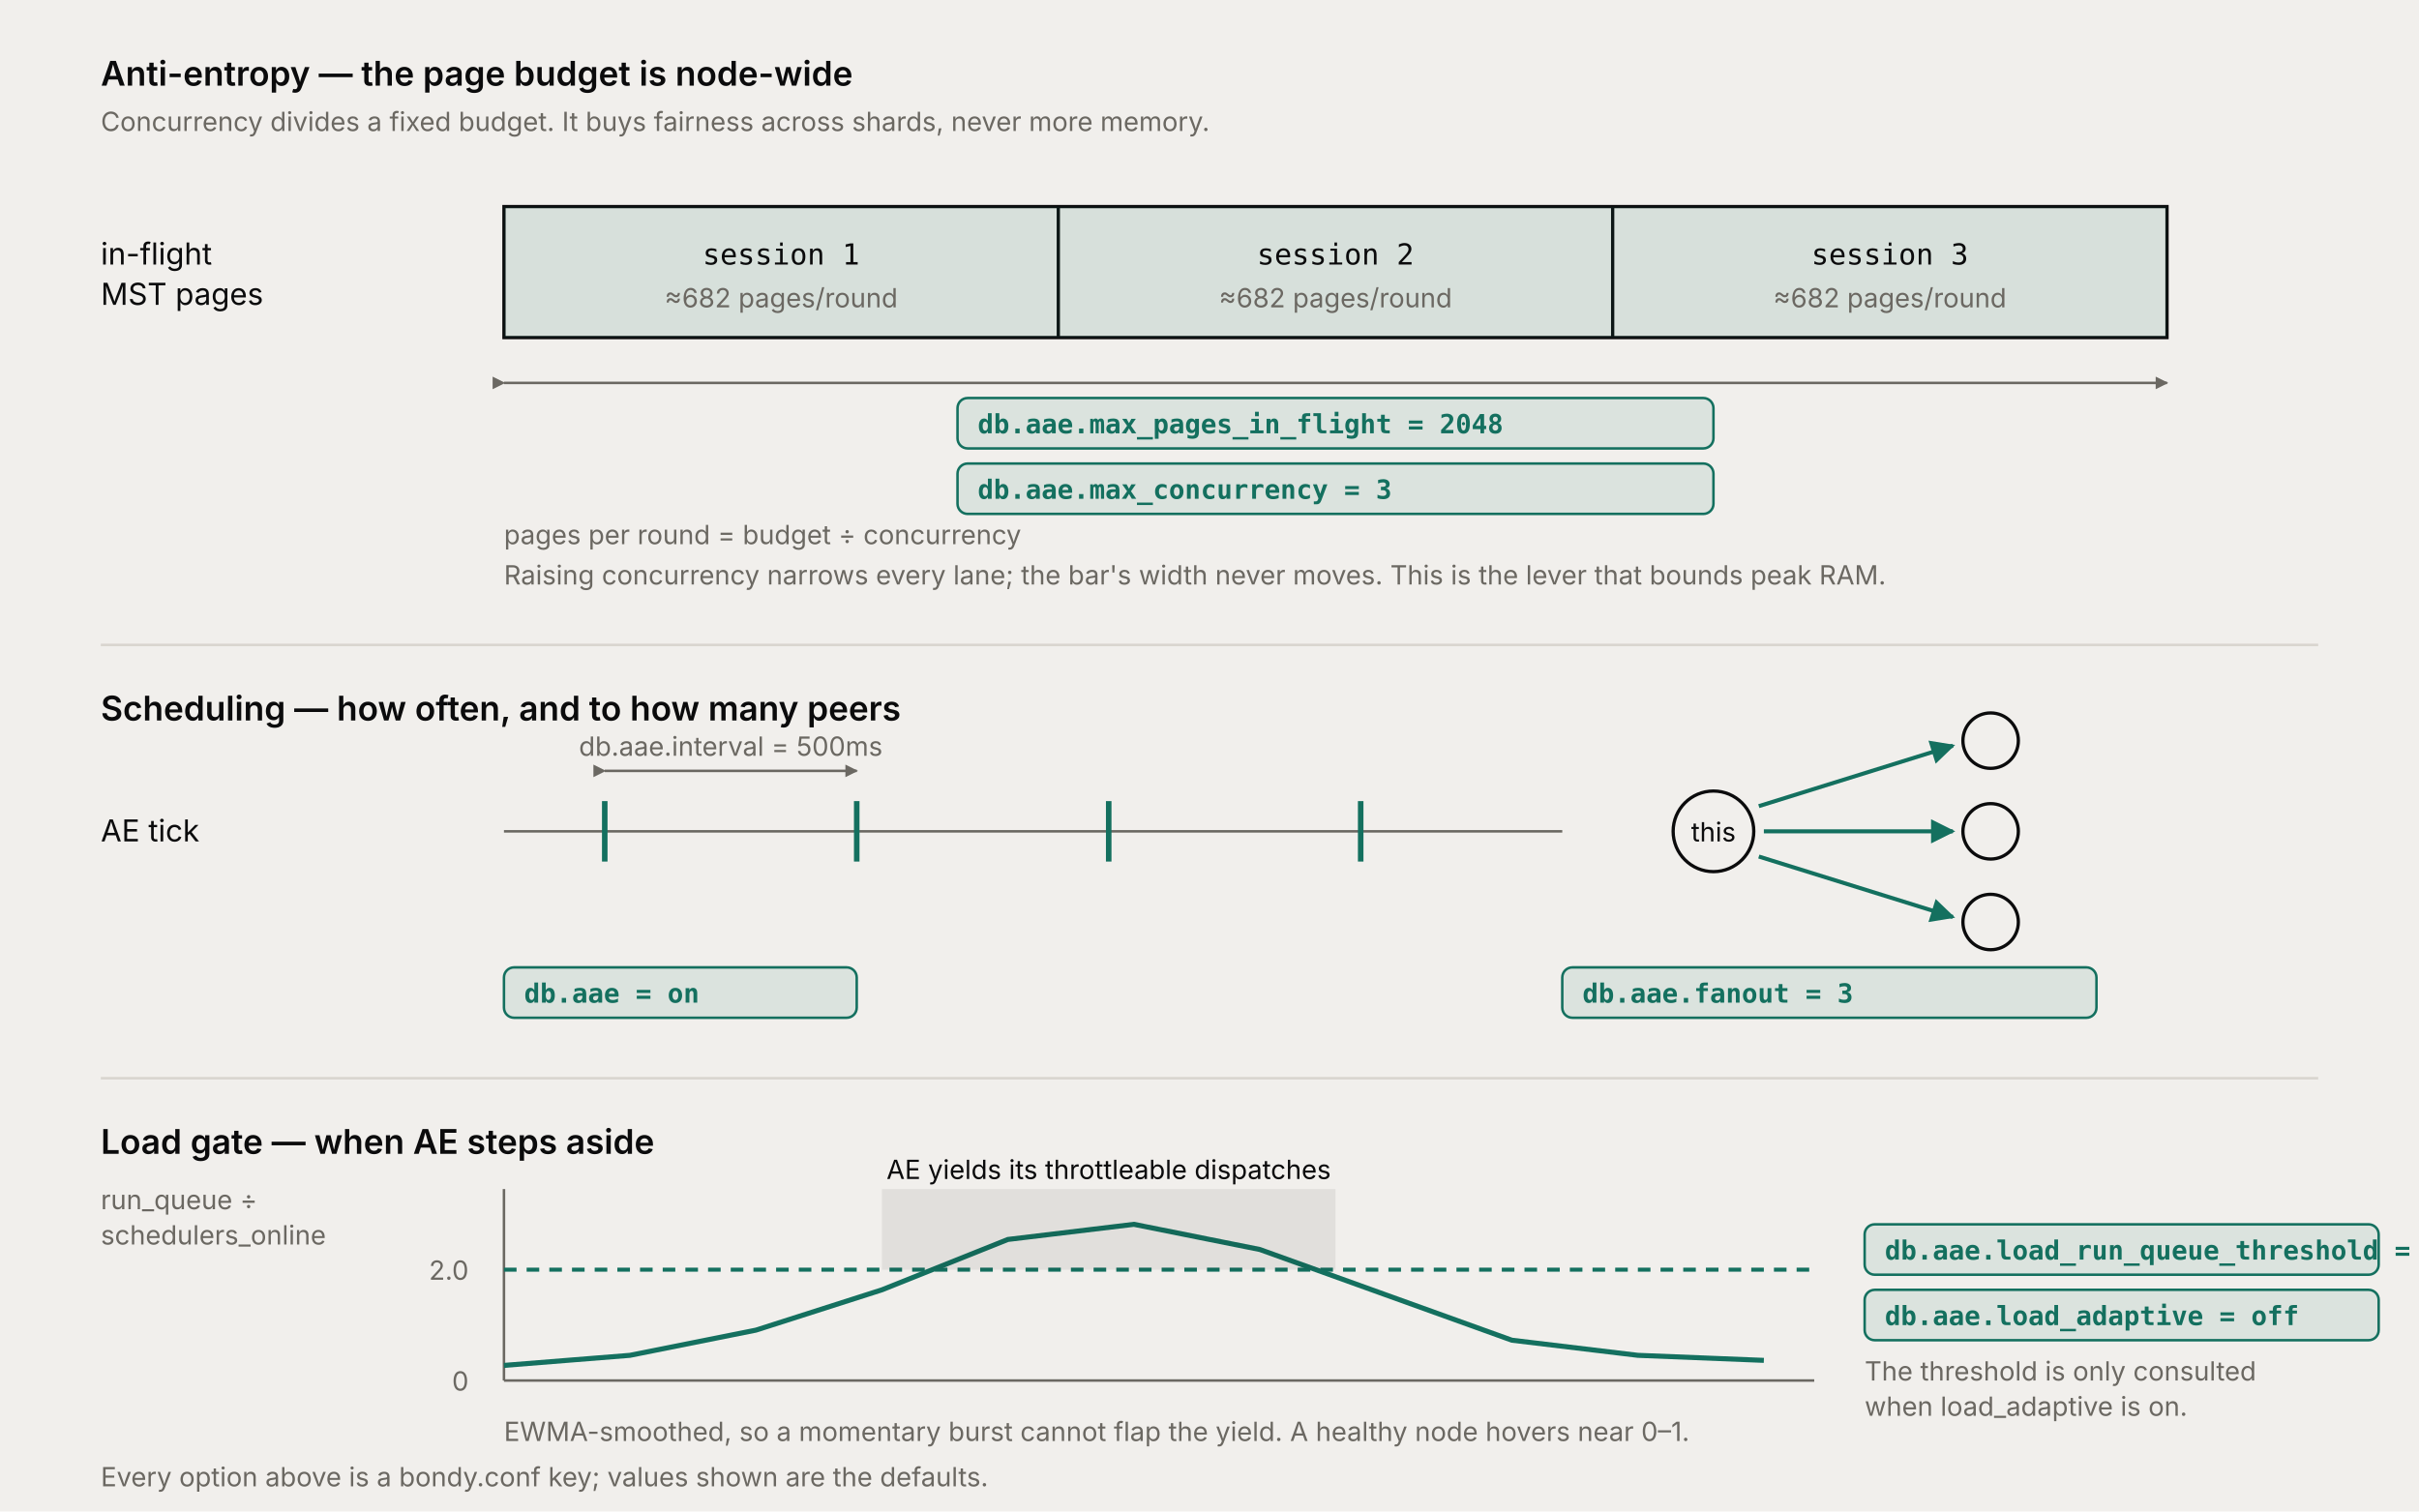
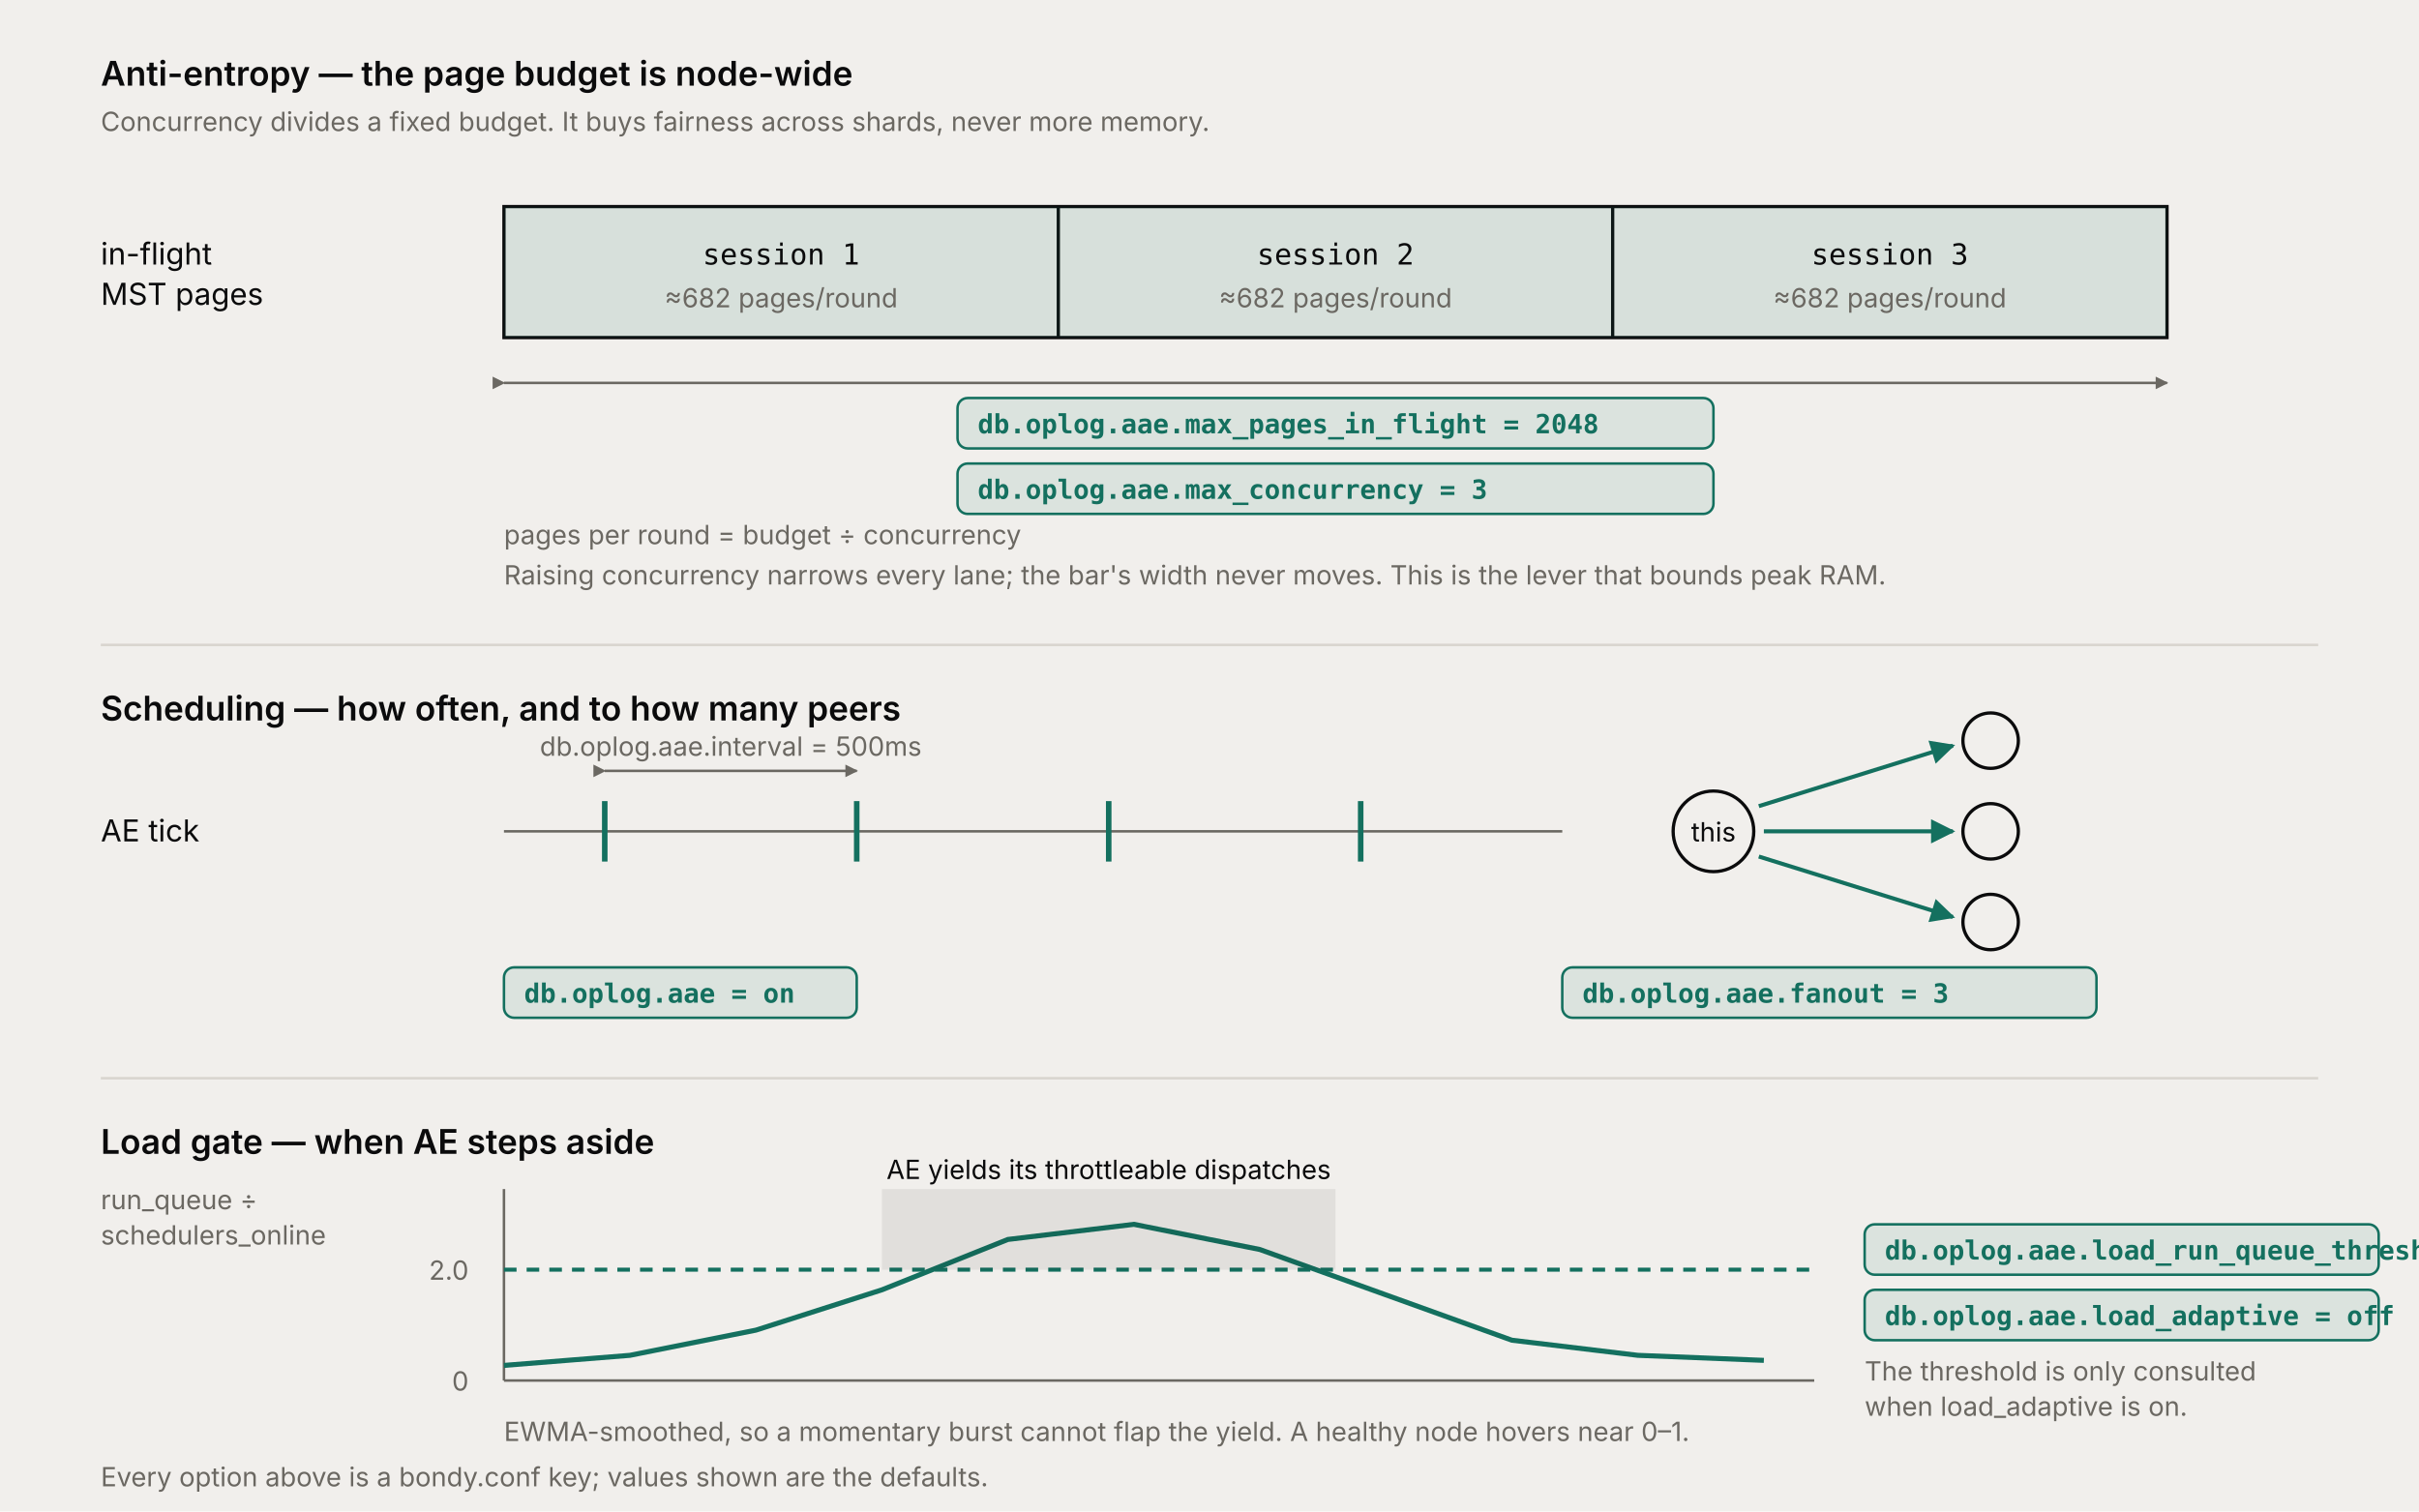
<svg xmlns="http://www.w3.org/2000/svg" viewBox="0 0 960 600" font-family="Inter, ui-sans-serif, system-ui, sans-serif">
  <defs>
    <marker id="a-arm" viewBox="0 0 10 10" refX="9" refY="5" markerWidth="5" markerHeight="5" orient="auto">
      <path d="M0 0 L10 5 L0 10 z" fill="var(--mu,#6b6862)" />
    </marker>
    <marker id="a-ars" viewBox="0 0 10 10" refX="9" refY="5" markerWidth="6" markerHeight="6" orient="auto">
      <path d="M0 0 L10 5 L0 10 z" fill="var(--sp,#14705f)" />
    </marker>
  </defs>
  <style>
    /* Self-sufficient palette. A plate embedded as an image renders in its own
       document, so the host page's custom properties cannot reach it — these
       are the values that apply standalone, in either theme. When the plate is
       inlined into a page instead, this block is dropped and the page's own
       tokens drive the same var() references. */
    :root{--ik:#0b0b0c;--pa:#f1efec;--mu:#6b6862;--sp:#14705f;--ru:#d9d5cf}
    @media (prefers-color-scheme:dark){
      :root{--ik:#eeece8;--pa:#121415;--mu:#9a968f;--sp:#5fd6b4;--ru:#2c3032}
    }

    .ink{fill:var(--ik,#0b0b0c)} .mu{fill:var(--mu,#6b6862)} .sp{fill:var(--sp,#14705f)}
    .fill{fill:var(--pa,#f1efec); stroke:var(--ik,#0b0b0c); stroke-width:1.3}
    .axis{stroke:var(--mu,#6b6862); stroke-width:1}
    .cfg{stroke:var(--sp,#14705f); stroke-width:1.6; stroke-dasharray:5 4; fill:none}
    .cfgbx{fill:var(--sp,#14705f); fill-opacity:.10; stroke:var(--sp,#14705f); stroke-width:1}
    .ts{font-size:10.5px} .t{font-size:12px} .tb{font-size:13.5px; font-weight:600}
    .tt{font-size:11.5px; font-family:'JetBrains Mono',ui-monospace,monospace}
    .tk{font-size:10.5px; font-family:'JetBrains Mono',ui-monospace,monospace; font-weight:600}
  </style>
  <rect width="100%" height="100%" fill="var(--pa,#f1efec)" />
  <text class="tb ink" x="40" y="34">Anti-entropy — the page budget is node-wide</text>
  <text class="ts mu" x="40" y="52">Concurrency divides a fixed budget. It buys fairness across shards, never more memory.</text>
  <rect class="fill" x="200" y="82" width="660" height="52" />
  <line x1="420" y1="82" x2="420" y2="134" stroke="var(--ik,#0b0b0c)" stroke-width="1.3" />
  <line x1="640" y1="82" x2="640" y2="134" stroke="var(--ik,#0b0b0c)" stroke-width="1.3" />
  <rect x="200" y="82" width="660" height="52" fill="var(--sp,#14705f)" fill-opacity=".12" stroke="none" />
  <text class="tt ink" x="310" y="105" text-anchor="middle">session 1</text>
  <text class="tt ink" x="530" y="105" text-anchor="middle">session 2</text>
  <text class="tt ink" x="750" y="105" text-anchor="middle">session 3</text>
  <text class="ts mu" x="310" y="122" text-anchor="middle">≈682 pages/round</text>
  <text class="ts mu" x="530" y="122" text-anchor="middle">≈682 pages/round</text>
  <text class="ts mu" x="750" y="122" text-anchor="middle">≈682 pages/round</text>
  <text class="t ink" x="40" y="105">in-flight</text>
  <text class="t ink" x="40" y="121">MST pages</text>
  <line class="axis" x1="200" y1="152" x2="860" y2="152" marker-start="url(#a-arm)" marker-end="url(#a-arm)" />
  <rect class="cfgbx" x="380" y="158" width="300" height="20" rx="4" />
-   <text class="tk sp" x="388" y="172">db.aae.max_pages_in_flight = 2048</text>
+   <text class="tk sp" x="388" y="172">db.oplog.aae.max_pages_in_flight = 2048</text>
  <rect class="cfgbx" x="380" y="184" width="300" height="20" rx="4" />
-   <text class="tk sp" x="388" y="198">db.aae.max_concurrency = 3</text>
+   <text class="tk sp" x="388" y="198">db.oplog.aae.max_concurrency = 3</text>
  <text class="ts mu" x="200" y="216">pages per round  =  budget ÷ concurrency</text>
  <text class="ts mu" x="200" y="232">Raising concurrency narrows every lane; the bar's width never moves. This is the lever that bounds peak RAM.</text>
  <line x1="40" y1="256" x2="920" y2="256" stroke="var(--ru,#d9d5cf)" stroke-width="1" />
  <text class="tb ink" x="40" y="286">Scheduling — how often, and to how many peers</text>
  <line class="axis" x1="200" y1="330" x2="620" y2="330" />
  <g stroke="var(--sp,#14705f)" stroke-width="2.2">
    <line x1="240" y1="318" x2="240" y2="342" />
    <line x1="340" y1="318" x2="340" y2="342" />
    <line x1="440" y1="318" x2="440" y2="342" />
    <line x1="540" y1="318" x2="540" y2="342" />
  </g>
  <line class="axis" x1="240" y1="306" x2="340" y2="306" marker-start="url(#a-arm)" marker-end="url(#a-arm)" />
-   <text class="ts mu" x="290" y="300" text-anchor="middle">db.aae.interval = 500ms</text>
+   <text class="ts mu" x="290" y="300" text-anchor="middle">db.oplog.aae.interval = 500ms</text>
  <text class="t ink" x="40" y="334">AE tick</text>
  <circle cx="680" cy="330" r="16" class="fill" />
  <text class="ts ink" x="680" y="334" text-anchor="middle">this</text>
  <g stroke="var(--sp,#14705f)" stroke-width="1.6" fill="none" marker-end="url(#a-ars)">
    <path d="M698 320 L775 296" />
    <path d="M700 330 L775 330" />
    <path d="M698 340 L775 364" />
  </g>
  <circle cx="790" cy="294" r="11" class="fill" />
  <circle cx="790" cy="330" r="11" class="fill" />
  <circle cx="790" cy="366" r="11" class="fill" />
  <rect class="cfgbx" x="620" y="384" width="212" height="20" rx="4" />
-   <text class="tk sp" x="628" y="398">db.aae.fanout = 3</text>
+   <text class="tk sp" x="628" y="398">db.oplog.aae.fanout = 3</text>
  <rect class="cfgbx" x="200" y="384" width="140" height="20" rx="4" />
-   <text class="tk sp" x="208" y="398">db.aae = on</text>
+   <text class="tk sp" x="208" y="398">db.oplog.aae = on</text>
  <line x1="40" y1="428" x2="920" y2="428" stroke="var(--ru,#d9d5cf)" stroke-width="1" />
  <text class="tb ink" x="40" y="458">Load gate — when AE steps aside</text>
  <line class="axis" x1="200" y1="548" x2="720" y2="548" />
  <line class="axis" x1="200" y1="472" x2="200" y2="548" />
  <text class="ts mu" x="40" y="480">run_queue ÷</text>
  <text class="ts mu" x="40" y="494">schedulers_online</text>
  <text class="ts mu" x="186" y="552" text-anchor="end">0</text>
  <text class="ts mu" x="186" y="508" text-anchor="end">2.0</text>
  <line class="cfg" x1="200" y1="504" x2="720" y2="504" />
  <path d="M200 542 L250 538 L300 528 L350 512 L400 492 L450 486 L500 496 L550 514 L600 532 L650 538 L700 540" fill="none" stroke="var(--sp,#14705f)" stroke-width="2" />
  <rect x="350" y="472" width="180" height="32" fill="var(--ik,#0b0b0c)" fill-opacity=".07" stroke="none" />
  <text class="ts ink" x="440" y="468" text-anchor="middle">AE yields its throttleable dispatches</text>
  <rect class="cfgbx" x="740" y="486" width="204" height="20" rx="4" />
-   <text class="tk sp" x="748" y="500">db.aae.load_run_queue_threshold = 2.0</text>
+   <text class="tk sp" x="748" y="500">db.oplog.aae.load_run_queue_threshold = 2.0</text>
  <rect class="cfgbx" x="740" y="512" width="204" height="20" rx="4" />
-   <text class="tk sp" x="748" y="526">db.aae.load_adaptive = off</text>
+   <text class="tk sp" x="748" y="526">db.oplog.aae.load_adaptive = off</text>
  <text class="ts mu" x="740" y="548">The threshold is only consulted</text>
  <text class="ts mu" x="740" y="562">when load_adaptive is on.</text>
  <text class="ts mu" x="200" y="572">EWMA-smoothed, so a momentary burst cannot flap the yield. A healthy node hovers near 0–1.</text>
  <text class="ts mu" x="40" y="590">Every option above is a bondy.conf key; values shown are the defaults.</text>
</svg>
